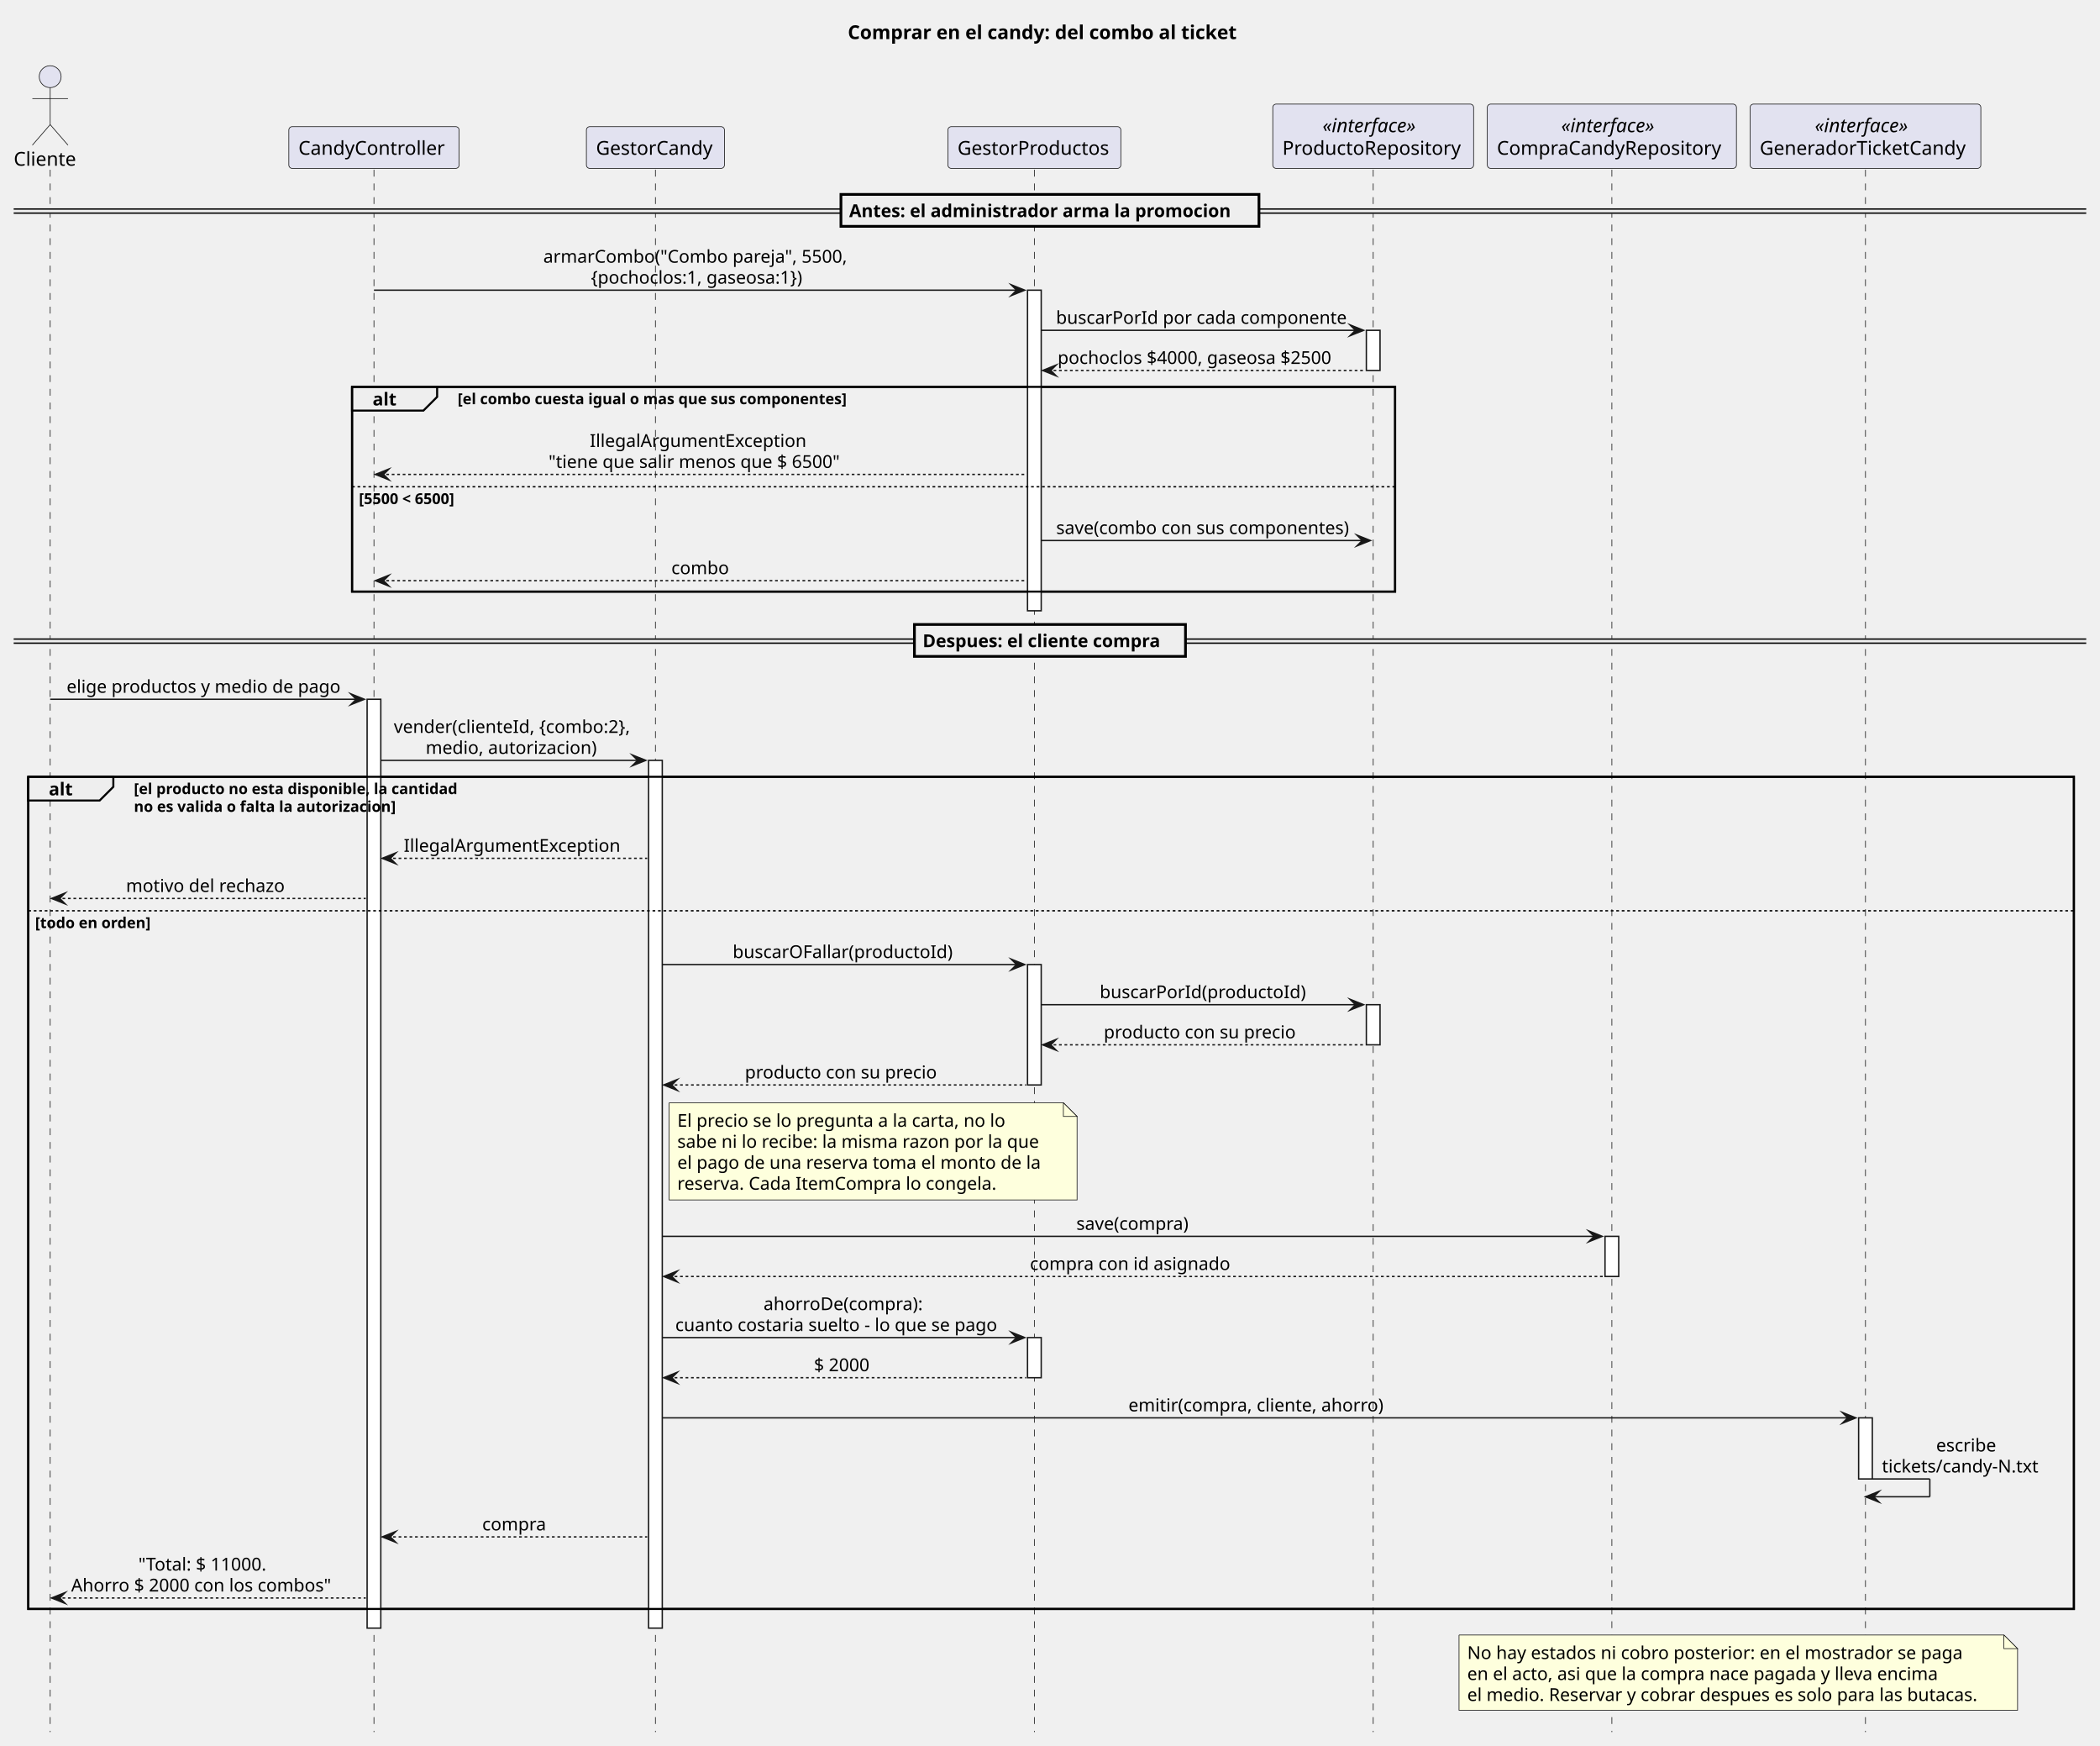
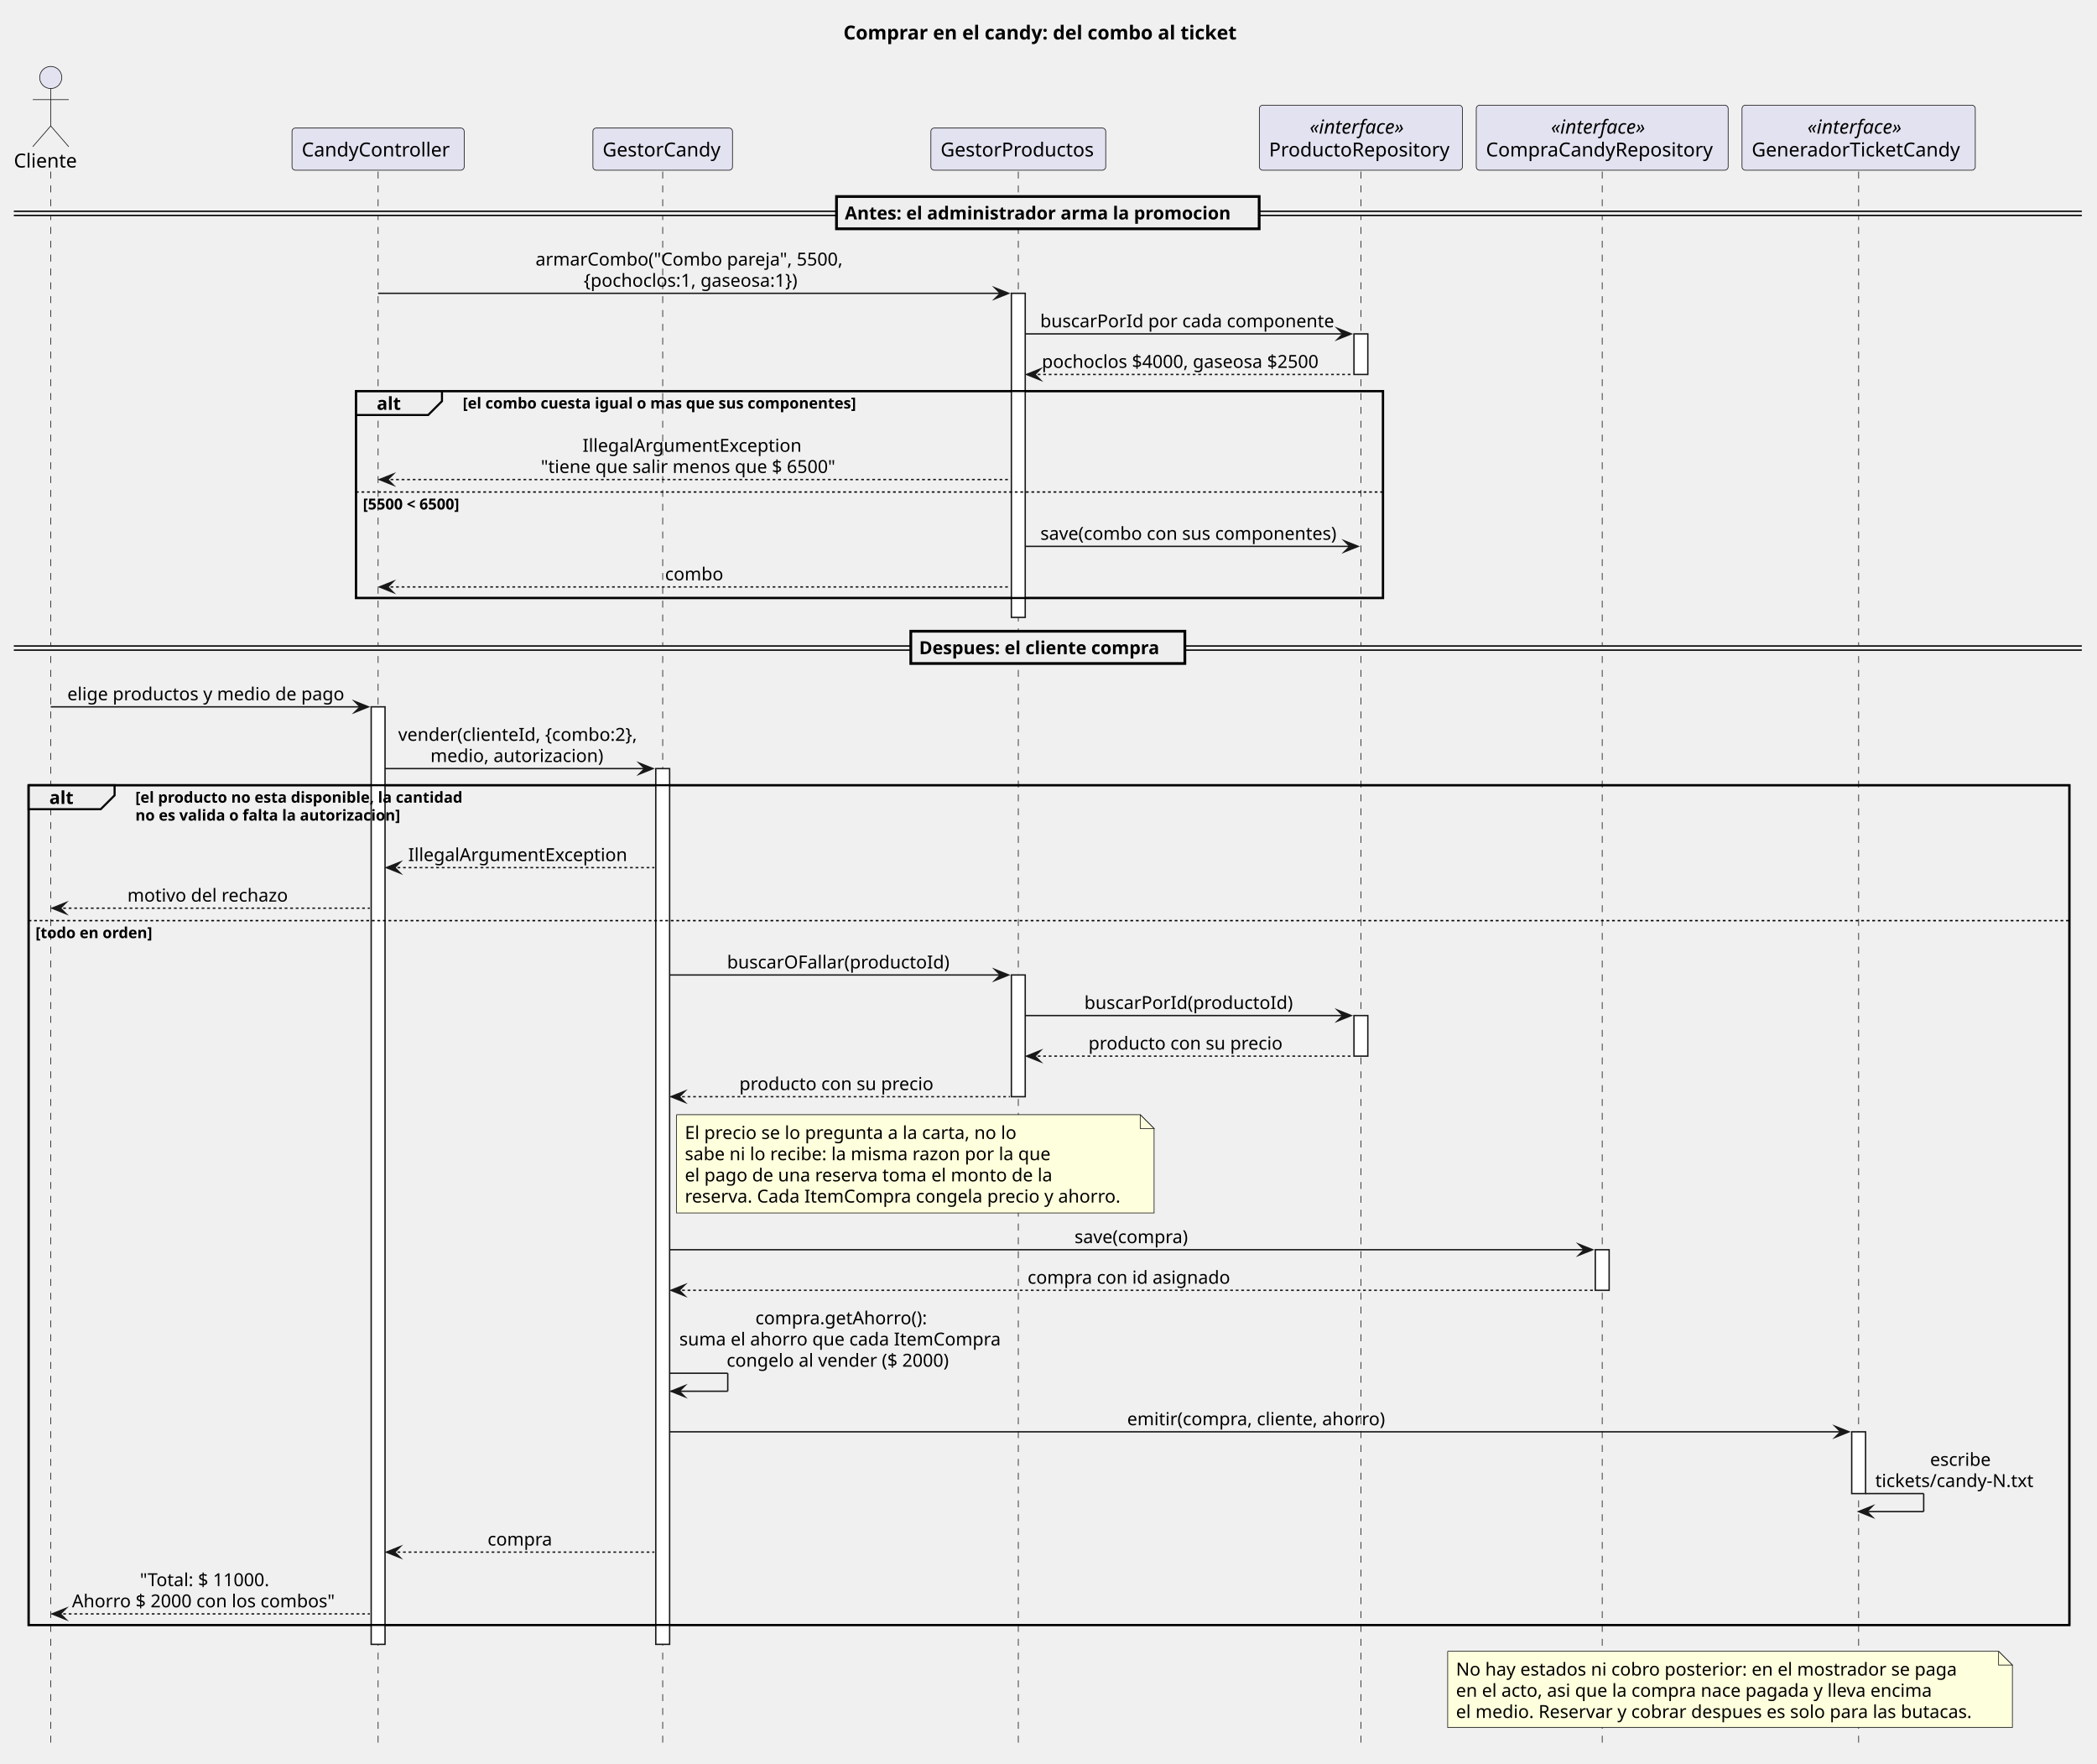
- <svg xmlns="http://www.w3.org/2000/svg" version="1.1" data-diagram-type="SEQUENCE" style="width:1534px;height:1275px;background:#FFFFFF;" width="1534px" height="1275px" viewBox="0 0 1534 1275" zoomAndPan="magnify" preserveAspectRatio="none" contentStyleType="text/css">
+ <svg xmlns="http://www.w3.org/2000/svg" version="1.1" data-diagram-type="SEQUENCE" style="width:1515px;height:1274px;background:#FFFFFF;" width="1515px" height="1274px" viewBox="0 0 1515 1274" zoomAndPan="magnify" preserveAspectRatio="none" contentStyleType="text/css">
  <defs />
  <g font-family="sans-serif" lengthAdjust="spacing">
    <g class="title" data-source-line="1">
-       <text x="619.281" y="28.535" fill="#000" font-size="14" textLength="294.369" font-weight="700">Comprar en el candy: del combo al ticket</text>
+       <text x="609.333" y="28.535" fill="#000" font-size="14" textLength="294.369" font-weight="700">Comprar en el candy: del combo al ticket</text>
    </g>
-     <rect x="257.17" y="282.529" width="761.92" height="149.508" fill="none" style="stroke:#000;stroke-width:1.5;" />
-     <rect x="20.652" y="567.279" width="1494.28" height="607.697" fill="none" style="stroke:#000;stroke-width:1.5;" />
+     <rect x="257.17" y="282.529" width="742.024" height="149.508" fill="none" style="stroke:#000;stroke-width:1.5;" />
+     <rect x="20.652" y="567.279" width="1474.384" height="606.697" fill="none" style="stroke:#000;stroke-width:1.5;" />
    <g>
-       <rect x="33.152" y="123.977" width="8" height="1140.932" fill="#000" fill-opacity="0" />
-       <line x1="36.652" y1="123.977" x2="36.652" y2="1264.908" style="stroke:#181818;stroke-width:0.5;stroke-dasharray:5,5;" />
+       <rect x="33.152" y="123.977" width="8" height="1139.932" fill="#000" fill-opacity="0" />
+       <line x1="36.652" y1="123.977" x2="36.652" y2="1263.908" style="stroke:#181818;stroke-width:0.5;stroke-dasharray:5,5;" />
    </g>
    <g>
-       <rect x="269.67" y="123.977" width="8" height="1140.932" fill="#000" fill-opacity="0" />
-       <line x1="273.17" y1="123.977" x2="273.17" y2="1264.908" style="stroke:#181818;stroke-width:0.5;stroke-dasharray:5,5;" />
+       <rect x="269.67" y="123.977" width="8" height="1139.932" fill="#000" fill-opacity="0" />
+       <line x1="273.17" y1="123.977" x2="273.17" y2="1263.908" style="stroke:#181818;stroke-width:0.5;stroke-dasharray:5,5;" />
    </g>
    <g>
-       <rect x="268.17" y="510.658" width="10" height="678.318" fill="#FFF" style="stroke:#181818;stroke-width:1;" />
+       <rect x="268.17" y="510.658" width="10" height="677.318" fill="#FFF" style="stroke:#181818;stroke-width:1;" />
    </g>
    <g>
-       <rect x="475.274" y="123.977" width="8" height="1140.932" fill="#000" fill-opacity="0" />
-       <line x1="478.774" y1="123.977" x2="478.774" y2="1264.908" style="stroke:#181818;stroke-width:0.5;stroke-dasharray:5,5;" />
+       <rect x="475.274" y="123.977" width="8" height="1139.932" fill="#000" fill-opacity="0" />
+       <line x1="478.774" y1="123.977" x2="478.774" y2="1263.908" style="stroke:#181818;stroke-width:0.5;stroke-dasharray:5,5;" />
    </g>
    <g>
-       <rect x="473.774" y="555.279" width="10" height="633.697" fill="#FFF" style="stroke:#181818;stroke-width:1;" />
+       <rect x="473.774" y="555.279" width="10" height="632.697" fill="#FFF" style="stroke:#181818;stroke-width:1;" />
    </g>
    <g>
-       <rect x="752.081" y="123.977" width="8" height="1140.932" fill="#000" fill-opacity="0" />
-       <line x1="755.581" y1="123.977" x2="755.581" y2="1264.908" style="stroke:#181818;stroke-width:0.5;stroke-dasharray:5,5;" />
+       <rect x="732.185" y="123.977" width="8" height="1139.932" fill="#000" fill-opacity="0" />
+       <line x1="735.685" y1="123.977" x2="735.685" y2="1263.908" style="stroke:#181818;stroke-width:0.5;stroke-dasharray:5,5;" />
    </g>
    <g>
-       <rect x="750.581" y="211.908" width="10" height="234.129" fill="#FFF" style="stroke:#181818;stroke-width:1;" />
+       <rect x="730.685" y="211.908" width="10" height="234.129" fill="#FFF" style="stroke:#181818;stroke-width:1;" />
    </g>
    <g>
-       <rect x="750.581" y="704.387" width="10" height="87.932" fill="#FFF" style="stroke:#181818;stroke-width:1;" />
+       <rect x="730.685" y="704.387" width="10" height="87.932" fill="#FFF" style="stroke:#181818;stroke-width:1;" />
    </g>
    <g>
-       <rect x="750.581" y="976.803" width="10" height="29.311" fill="#FFF" style="stroke:#181818;stroke-width:1;" />
+       <rect x="979.694" y="123.977" width="8" height="1139.932" fill="#000" fill-opacity="0" />
+       <line x1="983.194" y1="123.977" x2="983.194" y2="1263.908" style="stroke:#181818;stroke-width:0.5;stroke-dasharray:5,5;" />
    </g>
    <g>
-       <rect x="999.59" y="123.977" width="8" height="1140.932" fill="#000" fill-opacity="0" />
-       <line x1="1003.09" y1="123.977" x2="1003.09" y2="1264.908" style="stroke:#181818;stroke-width:0.5;stroke-dasharray:5,5;" />
+       <rect x="978.194" y="241.219" width="10" height="29.311" fill="#FFF" style="stroke:#181818;stroke-width:1;" />
    </g>
    <g>
-       <rect x="998.09" y="241.219" width="10" height="29.311" fill="#FFF" style="stroke:#181818;stroke-width:1;" />
+       <rect x="978.194" y="733.697" width="10" height="29.311" fill="#FFF" style="stroke:#181818;stroke-width:1;" />
    </g>
    <g>
-       <rect x="998.09" y="733.697" width="10" height="29.311" fill="#FFF" style="stroke:#181818;stroke-width:1;" />
+       <rect x="1154.037" y="123.977" width="8" height="1139.932" fill="#000" fill-opacity="0" />
+       <line x1="1157.537" y1="123.977" x2="1157.537" y2="1263.908" style="stroke:#181818;stroke-width:0.5;stroke-dasharray:5,5;" />
    </g>
    <g>
-       <rect x="1173.933" y="123.977" width="8" height="1140.932" fill="#000" fill-opacity="0" />
-       <line x1="1177.433" y1="123.977" x2="1177.433" y2="1264.908" style="stroke:#181818;stroke-width:0.5;stroke-dasharray:5,5;" />
+       <rect x="1152.537" y="902.871" width="10" height="29.311" fill="#FFF" style="stroke:#181818;stroke-width:1;" />
    </g>
    <g>
-       <rect x="1172.433" y="902.871" width="10" height="29.311" fill="#FFF" style="stroke:#181818;stroke-width:1;" />
+       <rect x="1339.293" y="123.977" width="8" height="1139.932" fill="#000" fill-opacity="0" />
+       <line x1="1342.793" y1="123.977" x2="1342.793" y2="1263.908" style="stroke:#181818;stroke-width:0.5;stroke-dasharray:5,5;" />
    </g>
    <g>
-       <rect x="1359.189" y="123.977" width="8" height="1140.932" fill="#000" fill-opacity="0" />
-       <line x1="1362.689" y1="123.977" x2="1362.689" y2="1264.908" style="stroke:#181818;stroke-width:0.5;stroke-dasharray:5,5;" />
-     </g>
-     <g>
-       <rect x="1357.689" y="1035.424" width="10" height="44.621" fill="#FFF" style="stroke:#181818;stroke-width:1;" />
+       <rect x="1337.793" y="1034.424" width="10" height="44.621" fill="#FFF" style="stroke:#181818;stroke-width:1;" />
    </g>
    <text x="10" y="121.023" fill="#000" font-size="14" textLength="47.305">Cliente</text>
    <ellipse cx="36.652" cy="55.988" rx="8" ry="8" fill="#E2E2F0" style="stroke:#181818;stroke-width:0.5;" />
    <path d="M36.652,63.988 L36.652,90.988 M23.652,71.988 L49.652,71.988 M36.652,90.988 L23.652,105.988 M36.652,90.988 L49.652,105.988" style="stroke:#181818;stroke-width:0.5;" fill="none" />
    <rect x="210.973" y="92.488" width="124.394" height="30.488" fill="#E2E2F0" style="stroke:#181818;stroke-width:0.5;" rx="2.5" ry="2.5" />
    <text x="217.973" y="113.023" fill="#000" font-size="14" textLength="110.394">CandyController</text>
    <rect x="428.349" y="92.488" width="100.851" height="30.488" fill="#E2E2F0" style="stroke:#181818;stroke-width:0.5;" rx="2.5" ry="2.5" />
    <text x="435.349" y="113.023" fill="#000" font-size="14" textLength="86.851">GestorCandy</text>
-     <rect x="692.417" y="92.488" width="126.328" height="30.488" fill="#E2E2F0" style="stroke:#181818;stroke-width:0.5;" rx="2.5" ry="2.5" />
-     <text x="699.417" y="113.023" fill="#000" font-size="14" textLength="112.328">GestorProductos</text>
-     <rect x="929.741" y="76" width="146.699" height="46.977" fill="#E2E2F0" style="stroke:#181818;stroke-width:0.5;" rx="2.5" ry="2.5" />
-     <text x="966.081" y="96.535" fill="#000" font-size="14" textLength="74.02" font-style="italic">«interface»</text>
-     <text x="936.741" y="113.023" fill="#000" font-size="14" textLength="132.699">ProductoRepository</text>
-     <rect x="1086.44" y="76" width="181.986" height="46.977" fill="#E2E2F0" style="stroke:#181818;stroke-width:0.5;" rx="2.5" ry="2.5" />
-     <text x="1140.423" y="96.535" fill="#000" font-size="14" textLength="74.02" font-style="italic">«interface»</text>
-     <text x="1093.44" y="113.023" fill="#000" font-size="14" textLength="167.986">CompraCandyRepository</text>
-     <rect x="1278.426" y="76" width="168.526" height="46.977" fill="#E2E2F0" style="stroke:#181818;stroke-width:0.5;" rx="2.5" ry="2.5" />
-     <text x="1325.68" y="96.535" fill="#000" font-size="14" textLength="74.02" font-style="italic">«interface»</text>
-     <text x="1285.426" y="113.023" fill="#000" font-size="14" textLength="154.526">GeneradorTicketCandy</text>
-     <rect x="10" y="152.632" width="1513.932" height="3" fill="#EEE" style="stroke:#EEE;stroke-width:1;" />
-     <line x1="10" y1="152.632" x2="1523.932" y2="152.632" style="stroke:#000;stroke-width:1;" />
-     <line x1="10" y1="155.632" x2="1523.932" y2="155.632" style="stroke:#000;stroke-width:1;" />
-     <rect x="614.287" y="141.977" width="305.357" height="23.311" fill="#EEE" style="stroke:#000;stroke-width:2;" />
-     <text x="620.287" y="158.545" fill="#000" font-size="13" textLength="287.073" font-weight="700">Antes: el administrador arma la promocion</text>
-     <polygon points="738.581,207.908,748.581,211.908,738.581,215.908,742.581,211.908" fill="#181818" style="stroke:#181818;stroke-width:1;stroke-linejoin:miter;stroke-miterlimit:10;" />
-     <line x1="273.17" y1="211.908" x2="744.581" y2="211.908" style="stroke:#181818;stroke-width:1;" />
-     <text x="396.859" y="191.855" fill="#000" font-size="13" textLength="230.033">armarCombo("Combo pareja", 5500,</text>
-     <text x="431.66" y="207.166" fill="#000" font-size="13" textLength="160.431">{pochoclos:1, gaseosa:1})</text>
-     <polygon points="986.09,237.219,996.09,241.219,986.09,245.219,990.09,241.219" fill="#181818" style="stroke:#181818;stroke-width:1;stroke-linejoin:miter;stroke-miterlimit:10;" />
-     <line x1="760.581" y1="241.219" x2="992.09" y2="241.219" style="stroke:#181818;stroke-width:1;" />
-     <text x="771.381" y="236.477" fill="#000" font-size="13" textLength="215.909">buscarPorId por cada componente</text>
-     <polygon points="771.581,266.529,761.581,270.529,771.581,274.529,767.581,270.529" fill="#181818" style="stroke:#181818;stroke-width:1;stroke-linejoin:miter;stroke-miterlimit:10;" />
-     <line x1="765.581" y1="270.529" x2="997.09" y2="270.529" style="stroke:#181818;stroke-width:1;stroke-dasharray:2,2;" />
-     <text x="772.581" y="265.787" fill="#000" font-size="13" textLength="213.51">pochoclos $4000, gaseosa $2500</text>
+     <rect x="672.521" y="92.488" width="126.328" height="30.488" fill="#E2E2F0" style="stroke:#181818;stroke-width:0.5;" rx="2.5" ry="2.5" />
+     <text x="679.521" y="113.023" fill="#000" font-size="14" textLength="112.328">GestorProductos</text>
+     <rect x="909.845" y="76" width="146.699" height="46.977" fill="#E2E2F0" style="stroke:#181818;stroke-width:0.5;" rx="2.5" ry="2.5" />
+     <text x="946.185" y="96.535" fill="#000" font-size="14" textLength="74.02" font-style="italic">«interface»</text>
+     <text x="916.845" y="113.023" fill="#000" font-size="14" textLength="132.699">ProductoRepository</text>
+     <rect x="1066.544" y="76" width="181.986" height="46.977" fill="#E2E2F0" style="stroke:#181818;stroke-width:0.5;" rx="2.5" ry="2.5" />
+     <text x="1120.527" y="96.535" fill="#000" font-size="14" textLength="74.02" font-style="italic">«interface»</text>
+     <text x="1073.544" y="113.023" fill="#000" font-size="14" textLength="167.986">CompraCandyRepository</text>
+     <rect x="1258.53" y="76" width="168.526" height="46.977" fill="#E2E2F0" style="stroke:#181818;stroke-width:0.5;" rx="2.5" ry="2.5" />
+     <text x="1305.784" y="96.535" fill="#000" font-size="14" textLength="74.02" font-style="italic">«interface»</text>
+     <text x="1265.53" y="113.023" fill="#000" font-size="14" textLength="154.526">GeneradorTicketCandy</text>
+     <rect x="10" y="152.632" width="1494.036" height="3" fill="#EEE" style="stroke:#EEE;stroke-width:1;" />
+     <line x1="10" y1="152.632" x2="1504.036" y2="152.632" style="stroke:#000;stroke-width:1;" />
+     <line x1="10" y1="155.632" x2="1504.036" y2="155.632" style="stroke:#000;stroke-width:1;" />
+     <rect x="604.339" y="141.977" width="305.357" height="23.311" fill="#EEE" style="stroke:#000;stroke-width:2;" />
+     <text x="610.339" y="158.545" fill="#000" font-size="13" textLength="287.073" font-weight="700">Antes: el administrador arma la promocion</text>
+     <polygon points="718.685,207.908,728.685,211.908,718.685,215.908,722.685,211.908" fill="#181818" style="stroke:#181818;stroke-width:1;stroke-linejoin:miter;stroke-miterlimit:10;" />
+     <line x1="273.17" y1="211.908" x2="724.685" y2="211.908" style="stroke:#181818;stroke-width:1;" />
+     <text x="386.911" y="191.855" fill="#000" font-size="13" textLength="230.033">armarCombo("Combo pareja", 5500,</text>
+     <text x="421.712" y="207.166" fill="#000" font-size="13" textLength="160.431">{pochoclos:1, gaseosa:1})</text>
+     <polygon points="966.194,237.219,976.194,241.219,966.194,245.219,970.194,241.219" fill="#181818" style="stroke:#181818;stroke-width:1;stroke-linejoin:miter;stroke-miterlimit:10;" />
+     <line x1="740.685" y1="241.219" x2="972.194" y2="241.219" style="stroke:#181818;stroke-width:1;" />
+     <text x="751.485" y="236.477" fill="#000" font-size="13" textLength="215.909">buscarPorId por cada componente</text>
+     <polygon points="751.685,266.529,741.685,270.529,751.685,274.529,747.685,270.529" fill="#181818" style="stroke:#181818;stroke-width:1;stroke-linejoin:miter;stroke-miterlimit:10;" />
+     <line x1="745.685" y1="270.529" x2="977.194" y2="270.529" style="stroke:#181818;stroke-width:1;stroke-dasharray:2,2;" />
+     <text x="752.685" y="265.787" fill="#000" font-size="13" textLength="213.51">pochoclos $4000, gaseosa $2500</text>
    <path d="M257.17,282.529 L319.309,282.529 L319.309,289.84 L309.309,299.84 L257.17,299.84 L257.17,282.529" style="stroke:#000;stroke-width:1.5;" fill="#EEE" />
-     <rect x="257.17" y="282.529" width="761.92" height="149.508" fill="none" style="stroke:#000;stroke-width:1.5;" />
+     <rect x="257.17" y="282.529" width="742.024" height="149.508" fill="none" style="stroke:#000;stroke-width:1.5;" />
    <text x="272.17" y="296.098" fill="#000" font-size="13" textLength="17.139" font-weight="700">alt</text>
    <text x="334.309" y="295.164" fill="#000" font-size="11" textLength="296.688" font-weight="700">[el combo cuesta igual o mas que sus componentes]</text>
    <polygon points="284.17,342.461,274.17,346.461,284.17,350.461,280.17,346.461" fill="#181818" style="stroke:#181818;stroke-width:1;stroke-linejoin:miter;stroke-miterlimit:10;" />
-     <line x1="278.17" y1="346.461" x2="749.581" y2="346.461" style="stroke:#181818;stroke-width:1;stroke-dasharray:2,2;" />
-     <text x="430.828" y="326.408" fill="#000" font-size="13" textLength="162.094">IllegalArgumentException</text>
-     <text x="400.699" y="341.719" fill="#000" font-size="13" textLength="222.352">"tiene que salir menos que $ 6500"</text>
-     <line x1="257.17" y1="355.461" x2="1019.09" y2="355.461" style="stroke:#000;stroke-width:1;stroke-dasharray:2,2;" />
+     <line x1="278.17" y1="346.461" x2="729.685" y2="346.461" style="stroke:#181818;stroke-width:1;stroke-dasharray:2,2;" />
+     <text x="420.88" y="326.408" fill="#000" font-size="13" textLength="162.094">IllegalArgumentException</text>
+     <text x="390.751" y="341.719" fill="#000" font-size="13" textLength="222.352">"tiene que salir menos que $ 6500"</text>
+     <line x1="257.17" y1="355.461" x2="999.194" y2="355.461" style="stroke:#000;stroke-width:1;stroke-dasharray:2,2;" />
    <text x="262.17" y="368.096" fill="#000" font-size="11" textLength="82.205" font-weight="700">[5500 &lt; 6500]</text>
-     <polygon points="991.09,390.727,1001.09,394.727,991.09,398.727,995.09,394.727" fill="#181818" style="stroke:#181818;stroke-width:1;stroke-linejoin:miter;stroke-miterlimit:10;" />
-     <line x1="760.581" y1="394.727" x2="997.09" y2="394.727" style="stroke:#181818;stroke-width:1;" />
-     <text x="771.529" y="389.984" fill="#000" font-size="13" textLength="220.613">save(combo con sus componentes)</text>
+     <polygon points="971.194,390.727,981.194,394.727,971.194,398.727,975.194,394.727" fill="#181818" style="stroke:#181818;stroke-width:1;stroke-linejoin:miter;stroke-miterlimit:10;" />
+     <line x1="740.685" y1="394.727" x2="977.194" y2="394.727" style="stroke:#181818;stroke-width:1;" />
+     <text x="751.633" y="389.984" fill="#000" font-size="13" textLength="220.613">save(combo con sus componentes)</text>
    <polygon points="284.17,420.037,274.17,424.037,284.17,428.037,280.17,424.037" fill="#181818" style="stroke:#181818;stroke-width:1;stroke-linejoin:miter;stroke-miterlimit:10;" />
-     <line x1="278.17" y1="424.037" x2="749.581" y2="424.037" style="stroke:#181818;stroke-width:1;stroke-dasharray:2,2;" />
-     <text x="490.401" y="419.295" fill="#000" font-size="13" textLength="42.948">combo</text>
-     <rect x="10" y="466.692" width="1513.932" height="3" fill="#EEE" style="stroke:#EEE;stroke-width:1;" />
-     <line x1="10" y1="466.692" x2="1523.932" y2="466.692" style="stroke:#000;stroke-width:1;" />
-     <line x1="10" y1="469.692" x2="1523.932" y2="469.692" style="stroke:#000;stroke-width:1;" />
-     <rect x="667.966" y="456.037" width="198" height="23.311" fill="#EEE" style="stroke:#000;stroke-width:2;" />
-     <text x="673.966" y="472.605" fill="#000" font-size="13" textLength="179.715" font-weight="700">Despues: el cliente compra</text>
+     <line x1="278.17" y1="424.037" x2="729.685" y2="424.037" style="stroke:#181818;stroke-width:1;stroke-dasharray:2,2;" />
+     <text x="480.453" y="419.295" fill="#000" font-size="13" textLength="42.948">combo</text>
+     <rect x="10" y="466.692" width="1494.036" height="3" fill="#EEE" style="stroke:#EEE;stroke-width:1;" />
+     <line x1="10" y1="466.692" x2="1504.036" y2="466.692" style="stroke:#000;stroke-width:1;" />
+     <line x1="10" y1="469.692" x2="1504.036" y2="469.692" style="stroke:#000;stroke-width:1;" />
+     <rect x="658.018" y="456.037" width="198" height="23.311" fill="#EEE" style="stroke:#000;stroke-width:2;" />
+     <text x="664.018" y="472.605" fill="#000" font-size="13" textLength="179.715" font-weight="700">Despues: el cliente compra</text>
    <polygon points="256.17,506.658,266.17,510.658,256.17,514.658,260.17,510.658" fill="#181818" style="stroke:#181818;stroke-width:1;stroke-linejoin:miter;stroke-miterlimit:10;" />
    <line x1="36.652" y1="510.658" x2="262.17" y2="510.658" style="stroke:#181818;stroke-width:1;" />
    <text x="48.652" y="505.916" fill="#000" font-size="13" textLength="207.518">elige productos y medio de pago</text>
    <polygon points="461.774,551.279,471.774,555.279,461.774,559.279,465.774,555.279" fill="#181818" style="stroke:#181818;stroke-width:1;stroke-linejoin:miter;stroke-miterlimit:10;" />
    <line x1="278.17" y1="555.279" x2="467.774" y2="555.279" style="stroke:#181818;stroke-width:1;" />
    <text x="287.67" y="535.227" fill="#000" font-size="13" textLength="176.604">vender(clienteId, {combo:2},</text>
    <text x="310.956" y="550.537" fill="#000" font-size="13" textLength="130.032">medio, autorizacion)</text>
    <path d="M20.652,567.279 L82.791,567.279 L82.791,574.59 L72.791,584.59 L20.652,584.59 L20.652,567.279" style="stroke:#000;stroke-width:1.5;" fill="#EEE" />
-     <rect x="20.652" y="567.279" width="1494.28" height="607.697" fill="none" style="stroke:#000;stroke-width:1.5;" />
+     <rect x="20.652" y="567.279" width="1474.384" height="606.697" fill="none" style="stroke:#000;stroke-width:1.5;" />
    <text x="35.652" y="580.848" fill="#000" font-size="13" textLength="17.139" font-weight="700">alt</text>
    <text x="97.791" y="579.914" fill="#000" font-size="11" textLength="245.754" font-weight="700">[el producto no esta disponible, la cantidad</text>
    <text x="97.791" y="592.869" fill="#000" font-size="11" textLength="199.644" font-weight="700">no es valida o falta la autorizacion]</text>
    <polygon points="289.17,622.811,279.17,626.811,289.17,630.811,285.17,626.811" fill="#181818" style="stroke:#181818;stroke-width:1;stroke-linejoin:miter;stroke-miterlimit:10;" />
    <line x1="283.17" y1="626.811" x2="472.774" y2="626.811" style="stroke:#181818;stroke-width:1;stroke-dasharray:2,2;" />
    <text x="294.925" y="622.068" fill="#000" font-size="13" textLength="162.094">IllegalArgumentException</text>
    <polygon points="47.652,652.121,37.652,656.121,47.652,660.121,43.652,656.121" fill="#181818" style="stroke:#181818;stroke-width:1;stroke-linejoin:miter;stroke-miterlimit:10;" />
    <line x1="41.652" y1="656.121" x2="267.17" y2="656.121" style="stroke:#181818;stroke-width:1;stroke-dasharray:2,2;" />
    <text x="92.026" y="651.379" fill="#000" font-size="13" textLength="120.771">motivo del rechazo</text>
-     <line x1="20.652" y1="665.121" x2="1514.932" y2="665.121" style="stroke:#000;stroke-width:1;stroke-dasharray:2,2;" />
+     <line x1="20.652" y1="665.121" x2="1495.036" y2="665.121" style="stroke:#000;stroke-width:1;stroke-dasharray:2,2;" />
    <text x="25.652" y="677.756" fill="#000" font-size="11" textLength="87.855" font-weight="700">[todo en orden]</text>
-     <polygon points="738.581,700.387,748.581,704.387,738.581,708.387,742.581,704.387" fill="#181818" style="stroke:#181818;stroke-width:1;stroke-linejoin:miter;stroke-miterlimit:10;" />
-     <line x1="483.774" y1="704.387" x2="744.581" y2="704.387" style="stroke:#181818;stroke-width:1;" />
-     <text x="535.217" y="699.645" fill="#000" font-size="13" textLength="163.922">buscarOFallar(productoId)</text>
-     <polygon points="986.09,729.697,996.09,733.697,986.09,737.697,990.09,733.697" fill="#181818" style="stroke:#181818;stroke-width:1;stroke-linejoin:miter;stroke-miterlimit:10;" />
-     <line x1="760.581" y1="733.697" x2="992.09" y2="733.697" style="stroke:#181818;stroke-width:1;" />
-     <text x="803.297" y="728.955" fill="#000" font-size="13" textLength="152.077">buscarPorId(productoId)</text>
-     <polygon points="771.581,759.008,761.581,763.008,771.581,767.008,767.581,763.008" fill="#181818" style="stroke:#181818;stroke-width:1;stroke-linejoin:miter;stroke-miterlimit:10;" />
-     <line x1="765.581" y1="763.008" x2="997.09" y2="763.008" style="stroke:#181818;stroke-width:1;stroke-dasharray:2,2;" />
-     <text x="806.268" y="758.266" fill="#000" font-size="13" textLength="146.136">producto con su precio</text>
+     <polygon points="718.685,700.387,728.685,704.387,718.685,708.387,722.685,704.387" fill="#181818" style="stroke:#181818;stroke-width:1;stroke-linejoin:miter;stroke-miterlimit:10;" />
+     <line x1="483.774" y1="704.387" x2="724.685" y2="704.387" style="stroke:#181818;stroke-width:1;" />
+     <text x="525.269" y="699.645" fill="#000" font-size="13" textLength="163.922">buscarOFallar(productoId)</text>
+     <polygon points="966.194,729.697,976.194,733.697,966.194,737.697,970.194,733.697" fill="#181818" style="stroke:#181818;stroke-width:1;stroke-linejoin:miter;stroke-miterlimit:10;" />
+     <line x1="740.685" y1="733.697" x2="972.194" y2="733.697" style="stroke:#181818;stroke-width:1;" />
+     <text x="783.401" y="728.955" fill="#000" font-size="13" textLength="152.077">buscarPorId(productoId)</text>
+     <polygon points="751.685,759.008,741.685,763.008,751.685,767.008,747.685,763.008" fill="#181818" style="stroke:#181818;stroke-width:1;stroke-linejoin:miter;stroke-miterlimit:10;" />
+     <line x1="745.685" y1="763.008" x2="977.194" y2="763.008" style="stroke:#181818;stroke-width:1;stroke-dasharray:2,2;" />
+     <text x="786.372" y="758.266" fill="#000" font-size="13" textLength="146.136">producto con su precio</text>
    <polygon points="494.774,788.318,484.774,792.318,494.774,796.318,490.774,792.318" fill="#181818" style="stroke:#181818;stroke-width:1;stroke-linejoin:miter;stroke-miterlimit:10;" />
-     <line x1="488.774" y1="792.318" x2="749.581" y2="792.318" style="stroke:#181818;stroke-width:1;stroke-dasharray:2,2;" />
-     <text x="544.11" y="787.576" fill="#000" font-size="13" textLength="146.136">producto con su precio</text>
-     <path d="M488.774,805.318 L488.774,876.318 L786.774,876.318 L786.774,815.318 L776.774,805.318 L488.774,805.318" style="stroke:#181818;stroke-width:0.5;" fill="#FEFFDD" />
-     <path d="M776.774,805.318 L776.774,815.318 L786.774,815.318 L776.774,805.318" style="stroke:#181818;stroke-width:0.5;" fill="#FEFFDD" />
+     <line x1="488.774" y1="792.318" x2="729.685" y2="792.318" style="stroke:#181818;stroke-width:1;stroke-dasharray:2,2;" />
+     <text x="534.162" y="787.576" fill="#000" font-size="13" textLength="146.136">producto con su precio</text>
+     <path d="M488.774,805.318 L488.774,876.318 L833.774,876.318 L833.774,815.318 L823.774,805.318 L488.774,805.318" style="stroke:#181818;stroke-width:0.5;" fill="#FEFFDD" />
+     <path d="M823.774,805.318 L823.774,815.318 L833.774,815.318 L823.774,805.318" style="stroke:#181818;stroke-width:0.5;" fill="#FEFFDD" />
    <text x="494.774" y="822.887" fill="#000" font-size="13" textLength="250.834">El precio se lo pregunta a la carta, no lo</text>
    <text x="494.774" y="838.197" fill="#000" font-size="13" textLength="277.031">sabe ni lo recibe: la misma razon por la que</text>
    <text x="494.774" y="853.508" fill="#000" font-size="13" textLength="274.435">el pago de una reserva toma el monto de la</text>
-     <text x="494.774" y="868.818" fill="#000" font-size="13" textLength="240.398">reserva. Cada ItemCompra lo congela.</text>
-     <polygon points="1160.433,898.871,1170.433,902.871,1160.433,906.871,1164.433,902.871" fill="#181818" style="stroke:#181818;stroke-width:1;stroke-linejoin:miter;stroke-miterlimit:10;" />
-     <line x1="483.774" y1="902.871" x2="1166.433" y2="902.871" style="stroke:#181818;stroke-width:1;" />
-     <text x="786.257" y="898.129" fill="#000" font-size="13" textLength="83.694">save(compra)</text>
+     <text x="494.774" y="868.818" fill="#000" font-size="13" textLength="324.676">reserva. Cada ItemCompra congela precio y ahorro.</text>
+     <polygon points="1140.537,898.871,1150.537,902.871,1140.537,906.871,1144.537,902.871" fill="#181818" style="stroke:#181818;stroke-width:1;stroke-linejoin:miter;stroke-miterlimit:10;" />
+     <line x1="483.774" y1="902.871" x2="1146.537" y2="902.871" style="stroke:#181818;stroke-width:1;" />
+     <text x="776.309" y="898.129" fill="#000" font-size="13" textLength="83.694">save(compra)</text>
    <polygon points="494.774,928.182,484.774,932.182,494.774,936.182,490.774,932.182" fill="#181818" style="stroke:#181818;stroke-width:1;stroke-linejoin:miter;stroke-miterlimit:10;" />
-     <line x1="488.774" y1="932.182" x2="1171.433" y2="932.182" style="stroke:#181818;stroke-width:1;stroke-dasharray:2,2;" />
-     <text x="752.335" y="927.439" fill="#000" font-size="13" textLength="151.538">compra con id asignado</text>
-     <polygon points="738.581,972.803,748.581,976.803,738.581,980.803,742.581,976.803" fill="#181818" style="stroke:#181818;stroke-width:1;stroke-linejoin:miter;stroke-miterlimit:10;" />
-     <line x1="483.774" y1="976.803" x2="744.581" y2="976.803" style="stroke:#181818;stroke-width:1;" />
-     <text x="557.744" y="956.75" fill="#000" font-size="13" textLength="118.866">ahorroDe(compra):</text>
-     <text x="493.274" y="972.061" fill="#000" font-size="13" textLength="247.806">cuanto costaria suelto - lo que se pago</text>
-     <polygon points="494.774,1002.113,484.774,1006.113,494.774,1010.113,490.774,1006.113" fill="#181818" style="stroke:#181818;stroke-width:1;stroke-linejoin:miter;stroke-miterlimit:10;" />
-     <line x1="488.774" y1="1006.113" x2="749.581" y2="1006.113" style="stroke:#181818;stroke-width:1;stroke-dasharray:2,2;" />
-     <text x="594.57" y="1001.371" fill="#000" font-size="13" textLength="45.214">$ 2000</text>
-     <polygon points="1345.689,1031.424,1355.689,1035.424,1345.689,1039.424,1349.689,1035.424" fill="#181818" style="stroke:#181818;stroke-width:1;stroke-linejoin:miter;stroke-miterlimit:10;" />
-     <line x1="483.774" y1="1035.424" x2="1351.689" y2="1035.424" style="stroke:#181818;stroke-width:1;" />
-     <text x="824.286" y="1030.682" fill="#000" font-size="13" textLength="192.893">emitir(compra, cliente, ahorro)</text>
-     <line x1="1367.689" y1="1080.045" x2="1409.689" y2="1080.045" style="stroke:#181818;stroke-width:1;" />
-     <line x1="1409.689" y1="1080.045" x2="1409.689" y2="1093.045" style="stroke:#181818;stroke-width:1;" />
-     <line x1="1362.689" y1="1093.045" x2="1409.689" y2="1093.045" style="stroke:#181818;stroke-width:1;" />
-     <polygon points="1372.689,1089.045,1362.689,1093.045,1372.689,1097.045,1368.689,1093.045" fill="#181818" style="stroke:#181818;stroke-width:1;stroke-linejoin:miter;stroke-miterlimit:10;" />
-     <text x="1414.296" y="1059.992" fill="#000" font-size="13" textLength="45.03">escribe</text>
-     <text x="1374.689" y="1075.303" fill="#000" font-size="13" textLength="124.243">tickets/candy-N.txt</text>
-     <polygon points="289.17,1118.355,279.17,1122.355,289.17,1126.355,285.17,1122.355" fill="#181818" style="stroke:#181818;stroke-width:1;stroke-linejoin:miter;stroke-miterlimit:10;" />
-     <line x1="283.17" y1="1122.355" x2="472.774" y2="1122.355" style="stroke:#181818;stroke-width:1;stroke-dasharray:2,2;" />
-     <text x="352.241" y="1117.613" fill="#000" font-size="13" textLength="47.461">compra</text>
-     <polygon points="47.652,1162.977,37.652,1166.977,47.652,1170.977,43.652,1166.977" fill="#181818" style="stroke:#181818;stroke-width:1;stroke-linejoin:miter;stroke-miterlimit:10;" />
-     <line x1="41.652" y1="1166.977" x2="267.17" y2="1166.977" style="stroke:#181818;stroke-width:1;stroke-dasharray:2,2;" />
-     <text x="101.094" y="1146.924" fill="#000" font-size="13" textLength="102.635">"Total: $ 11000.</text>
-     <text x="51.998" y="1162.234" fill="#000" font-size="13" textLength="200.827">Ahorro $ 2000 con los combos"</text>
-     <path d="M1065.783,1193.977 L1065.783,1248.977 L1473.783,1248.977 L1473.783,1203.977 L1463.783,1193.977 L1065.783,1193.977" style="stroke:#181818;stroke-width:0.5;" fill="#FEFFDD" />
-     <path d="M1463.783,1193.977 L1463.783,1203.977 L1473.783,1203.977 L1463.783,1193.977" style="stroke:#181818;stroke-width:0.5;" fill="#FEFFDD" />
-     <text x="1071.783" y="1211.545" fill="#000" font-size="13" textLength="375.242">No hay estados ni cobro posterior: en el mostrador se paga</text>
-     <text x="1071.783" y="1226.855" fill="#000" font-size="13" textLength="357.468">en el acto, asi que la compra nace pagada y lleva encima</text>
-     <text x="1071.783" y="1242.166" fill="#000" font-size="13" textLength="387.556">el medio. Reservar y cobrar despues es solo para las butacas.</text>
+     <line x1="488.774" y1="932.182" x2="1151.537" y2="932.182" style="stroke:#181818;stroke-width:1;stroke-dasharray:2,2;" />
+     <text x="742.387" y="927.439" fill="#000" font-size="13" textLength="151.538">compra con id asignado</text>
+     <line x1="483.774" y1="992.113" x2="525.774" y2="992.113" style="stroke:#181818;stroke-width:1;" />
+     <line x1="525.774" y1="992.113" x2="525.774" y2="1005.113" style="stroke:#181818;stroke-width:1;" />
+     <line x1="484.774" y1="1005.113" x2="525.774" y2="1005.113" style="stroke:#181818;stroke-width:1;" />
+     <polygon points="494.774,1001.113,484.774,1005.113,494.774,1009.113,490.774,1005.113" fill="#181818" style="stroke:#181818;stroke-width:1;stroke-linejoin:miter;stroke-miterlimit:10;" />
+     <text x="545.729" y="956.75" fill="#000" font-size="13" textLength="128">compra.getAhorro():</text>
+     <text x="490.774" y="972.061" fill="#000" font-size="13" textLength="237.91">suma el ahorro que cada ItemCompra</text>
+     <text x="524.963" y="987.371" fill="#000" font-size="13" textLength="169.533">congelo al vender ($ 2000)</text>
+     <polygon points="1325.793,1030.424,1335.793,1034.424,1325.793,1038.424,1329.793,1034.424" fill="#181818" style="stroke:#181818;stroke-width:1;stroke-linejoin:miter;stroke-miterlimit:10;" />
+     <line x1="483.774" y1="1034.424" x2="1331.793" y2="1034.424" style="stroke:#181818;stroke-width:1;" />
+     <text x="814.338" y="1029.682" fill="#000" font-size="13" textLength="192.893">emitir(compra, cliente, ahorro)</text>
+     <line x1="1347.793" y1="1079.045" x2="1389.793" y2="1079.045" style="stroke:#181818;stroke-width:1;" />
+     <line x1="1389.793" y1="1079.045" x2="1389.793" y2="1092.045" style="stroke:#181818;stroke-width:1;" />
+     <line x1="1342.793" y1="1092.045" x2="1389.793" y2="1092.045" style="stroke:#181818;stroke-width:1;" />
+     <polygon points="1352.793,1088.045,1342.793,1092.045,1352.793,1096.045,1348.793,1092.045" fill="#181818" style="stroke:#181818;stroke-width:1;stroke-linejoin:miter;stroke-miterlimit:10;" />
+     <text x="1394.4" y="1058.992" fill="#000" font-size="13" textLength="45.03">escribe</text>
+     <text x="1354.793" y="1074.303" fill="#000" font-size="13" textLength="124.243">tickets/candy-N.txt</text>
+     <polygon points="289.17,1117.355,279.17,1121.355,289.17,1125.355,285.17,1121.355" fill="#181818" style="stroke:#181818;stroke-width:1;stroke-linejoin:miter;stroke-miterlimit:10;" />
+     <line x1="283.17" y1="1121.355" x2="472.774" y2="1121.355" style="stroke:#181818;stroke-width:1;stroke-dasharray:2,2;" />
+     <text x="352.241" y="1116.613" fill="#000" font-size="13" textLength="47.461">compra</text>
+     <polygon points="47.652,1161.977,37.652,1165.977,47.652,1169.977,43.652,1165.977" fill="#181818" style="stroke:#181818;stroke-width:1;stroke-linejoin:miter;stroke-miterlimit:10;" />
+     <line x1="41.652" y1="1165.977" x2="267.17" y2="1165.977" style="stroke:#181818;stroke-width:1;stroke-dasharray:2,2;" />
+     <text x="101.094" y="1145.924" fill="#000" font-size="13" textLength="102.635">"Total: $ 11000.</text>
+     <text x="51.998" y="1161.234" fill="#000" font-size="13" textLength="200.827">Ahorro $ 2000 con los combos"</text>
+     <path d="M1045.887,1192.977 L1045.887,1247.977 L1453.887,1247.977 L1453.887,1202.977 L1443.887,1192.977 L1045.887,1192.977" style="stroke:#181818;stroke-width:0.5;" fill="#FEFFDD" />
+     <path d="M1443.887,1192.977 L1443.887,1202.977 L1453.887,1202.977 L1443.887,1192.977" style="stroke:#181818;stroke-width:0.5;" fill="#FEFFDD" />
+     <text x="1051.887" y="1210.545" fill="#000" font-size="13" textLength="375.242">No hay estados ni cobro posterior: en el mostrador se paga</text>
+     <text x="1051.887" y="1225.855" fill="#000" font-size="13" textLength="357.468">en el acto, asi que la compra nace pagada y lleva encima</text>
+     <text x="1051.887" y="1241.166" fill="#000" font-size="13" textLength="387.556">el medio. Reservar y cobrar despues es solo para las butacas.</text>
  </g>
</svg>
